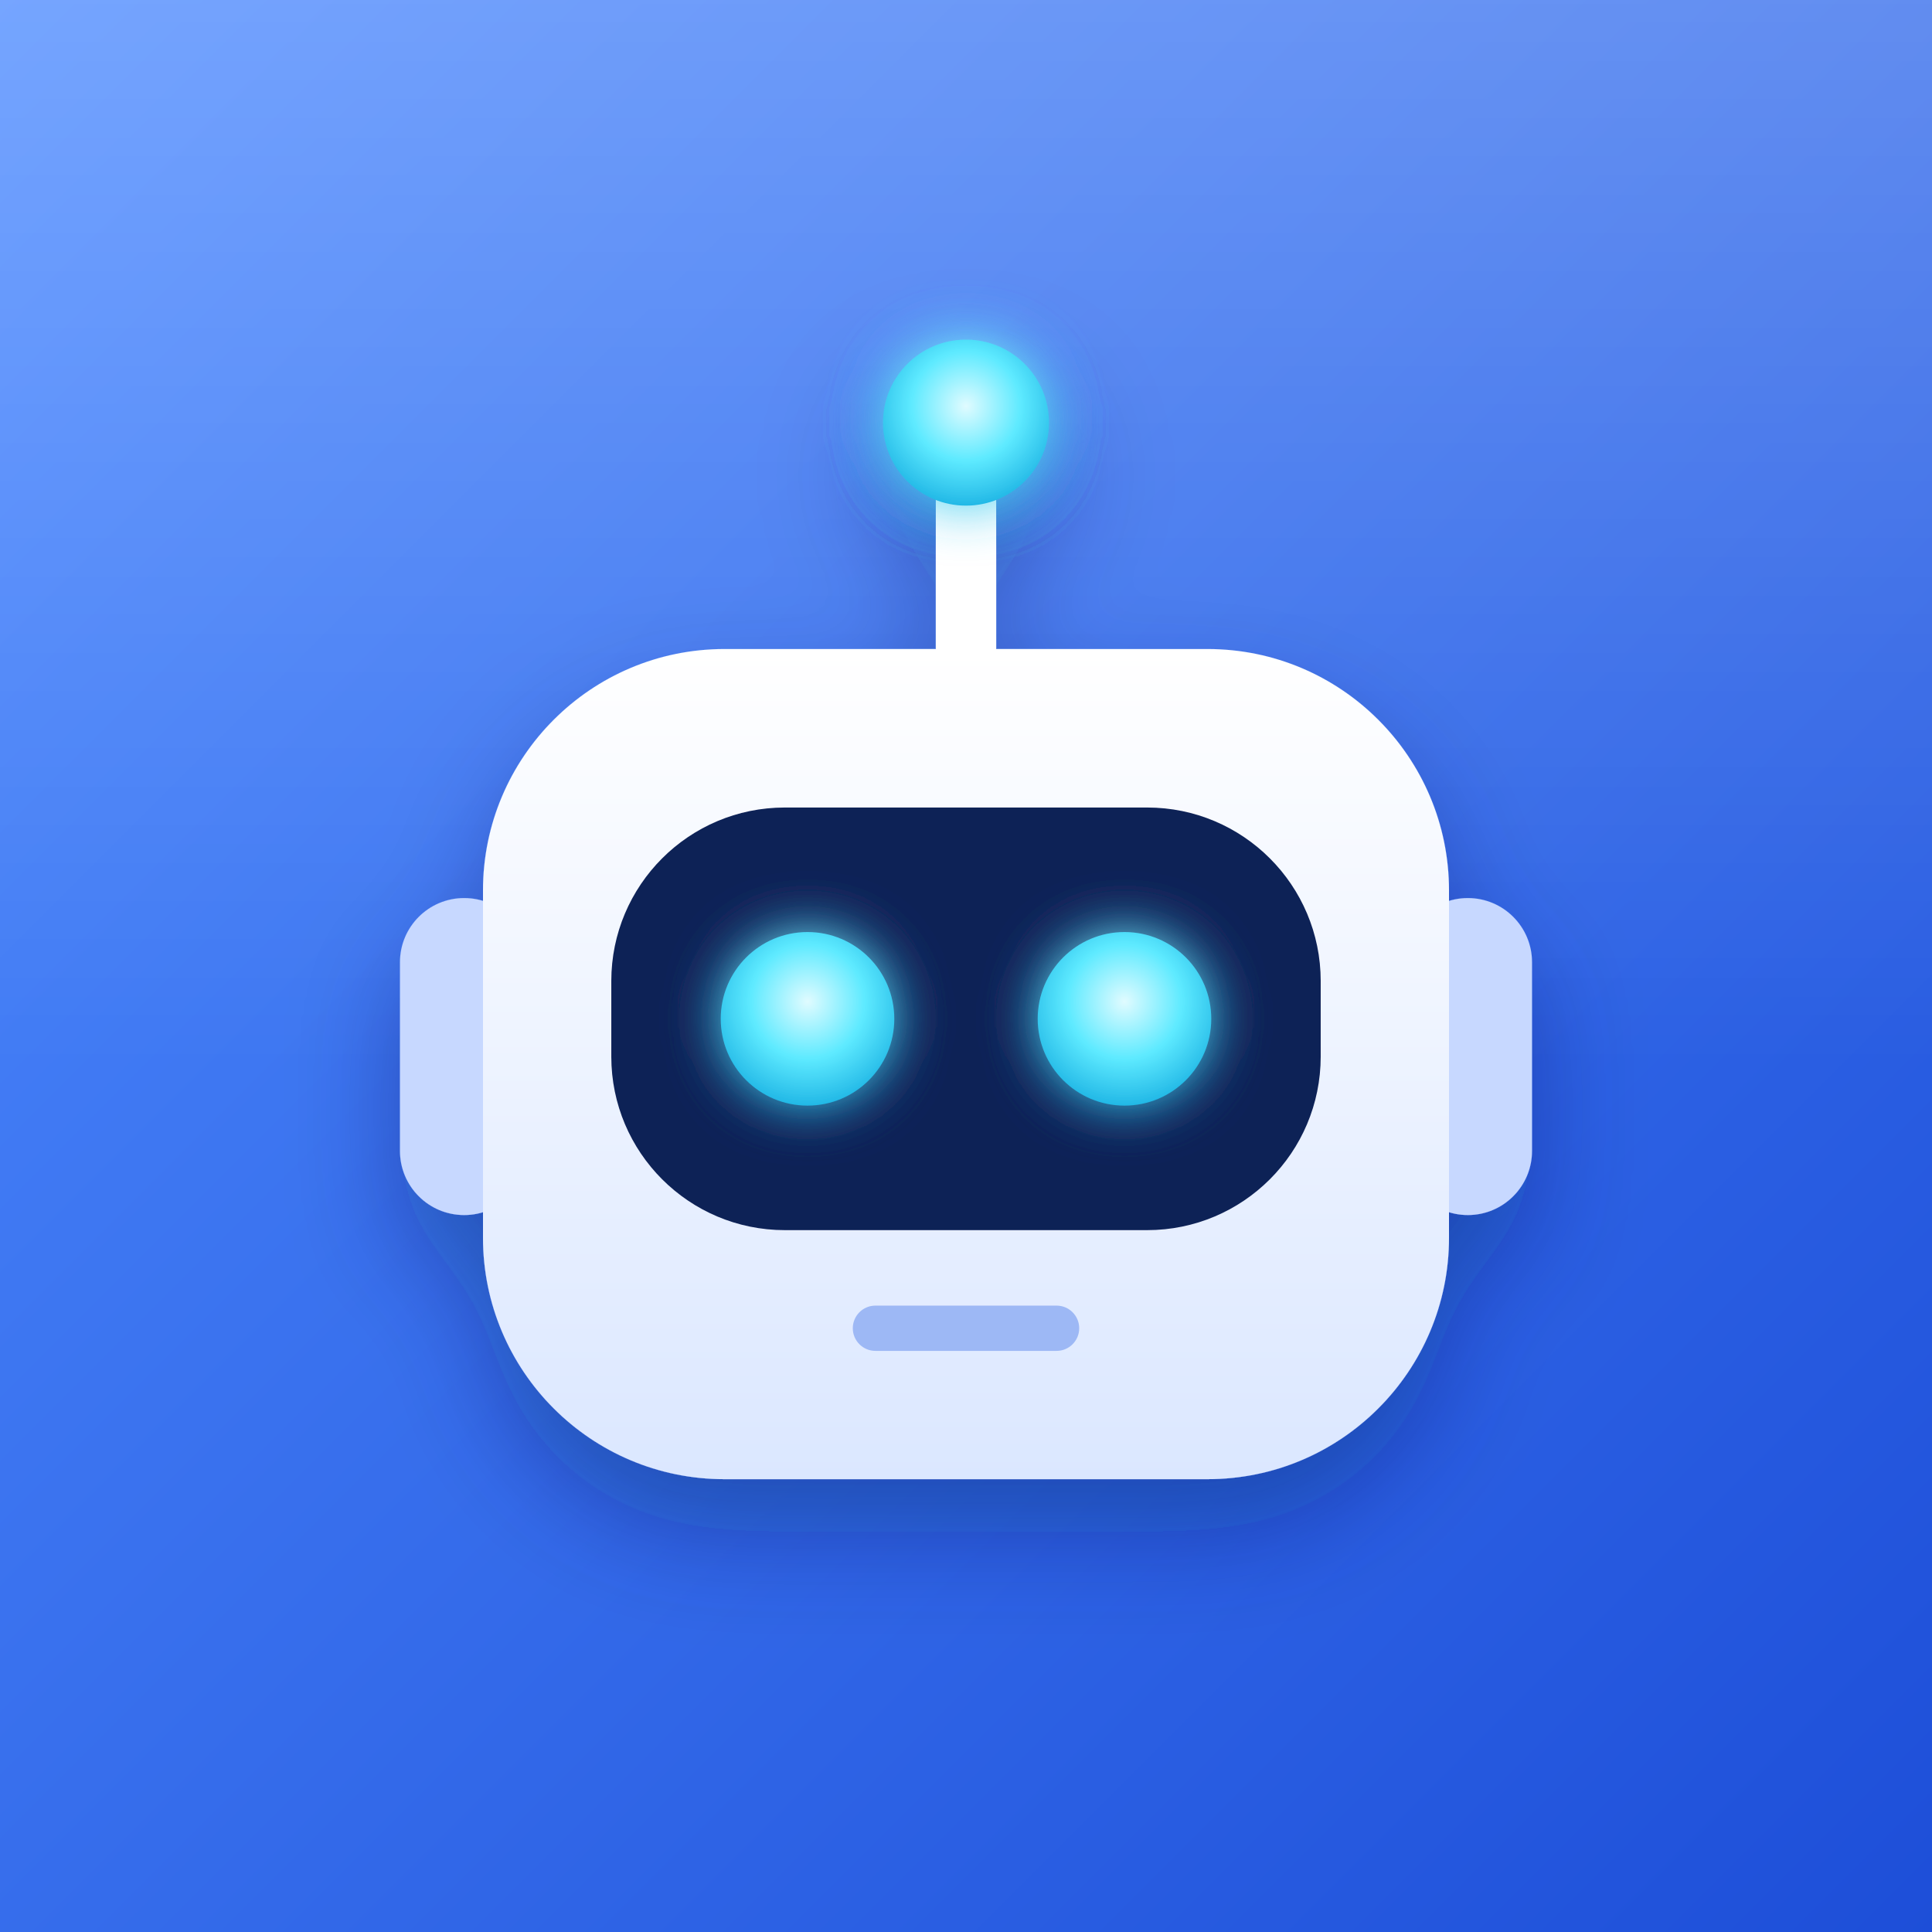
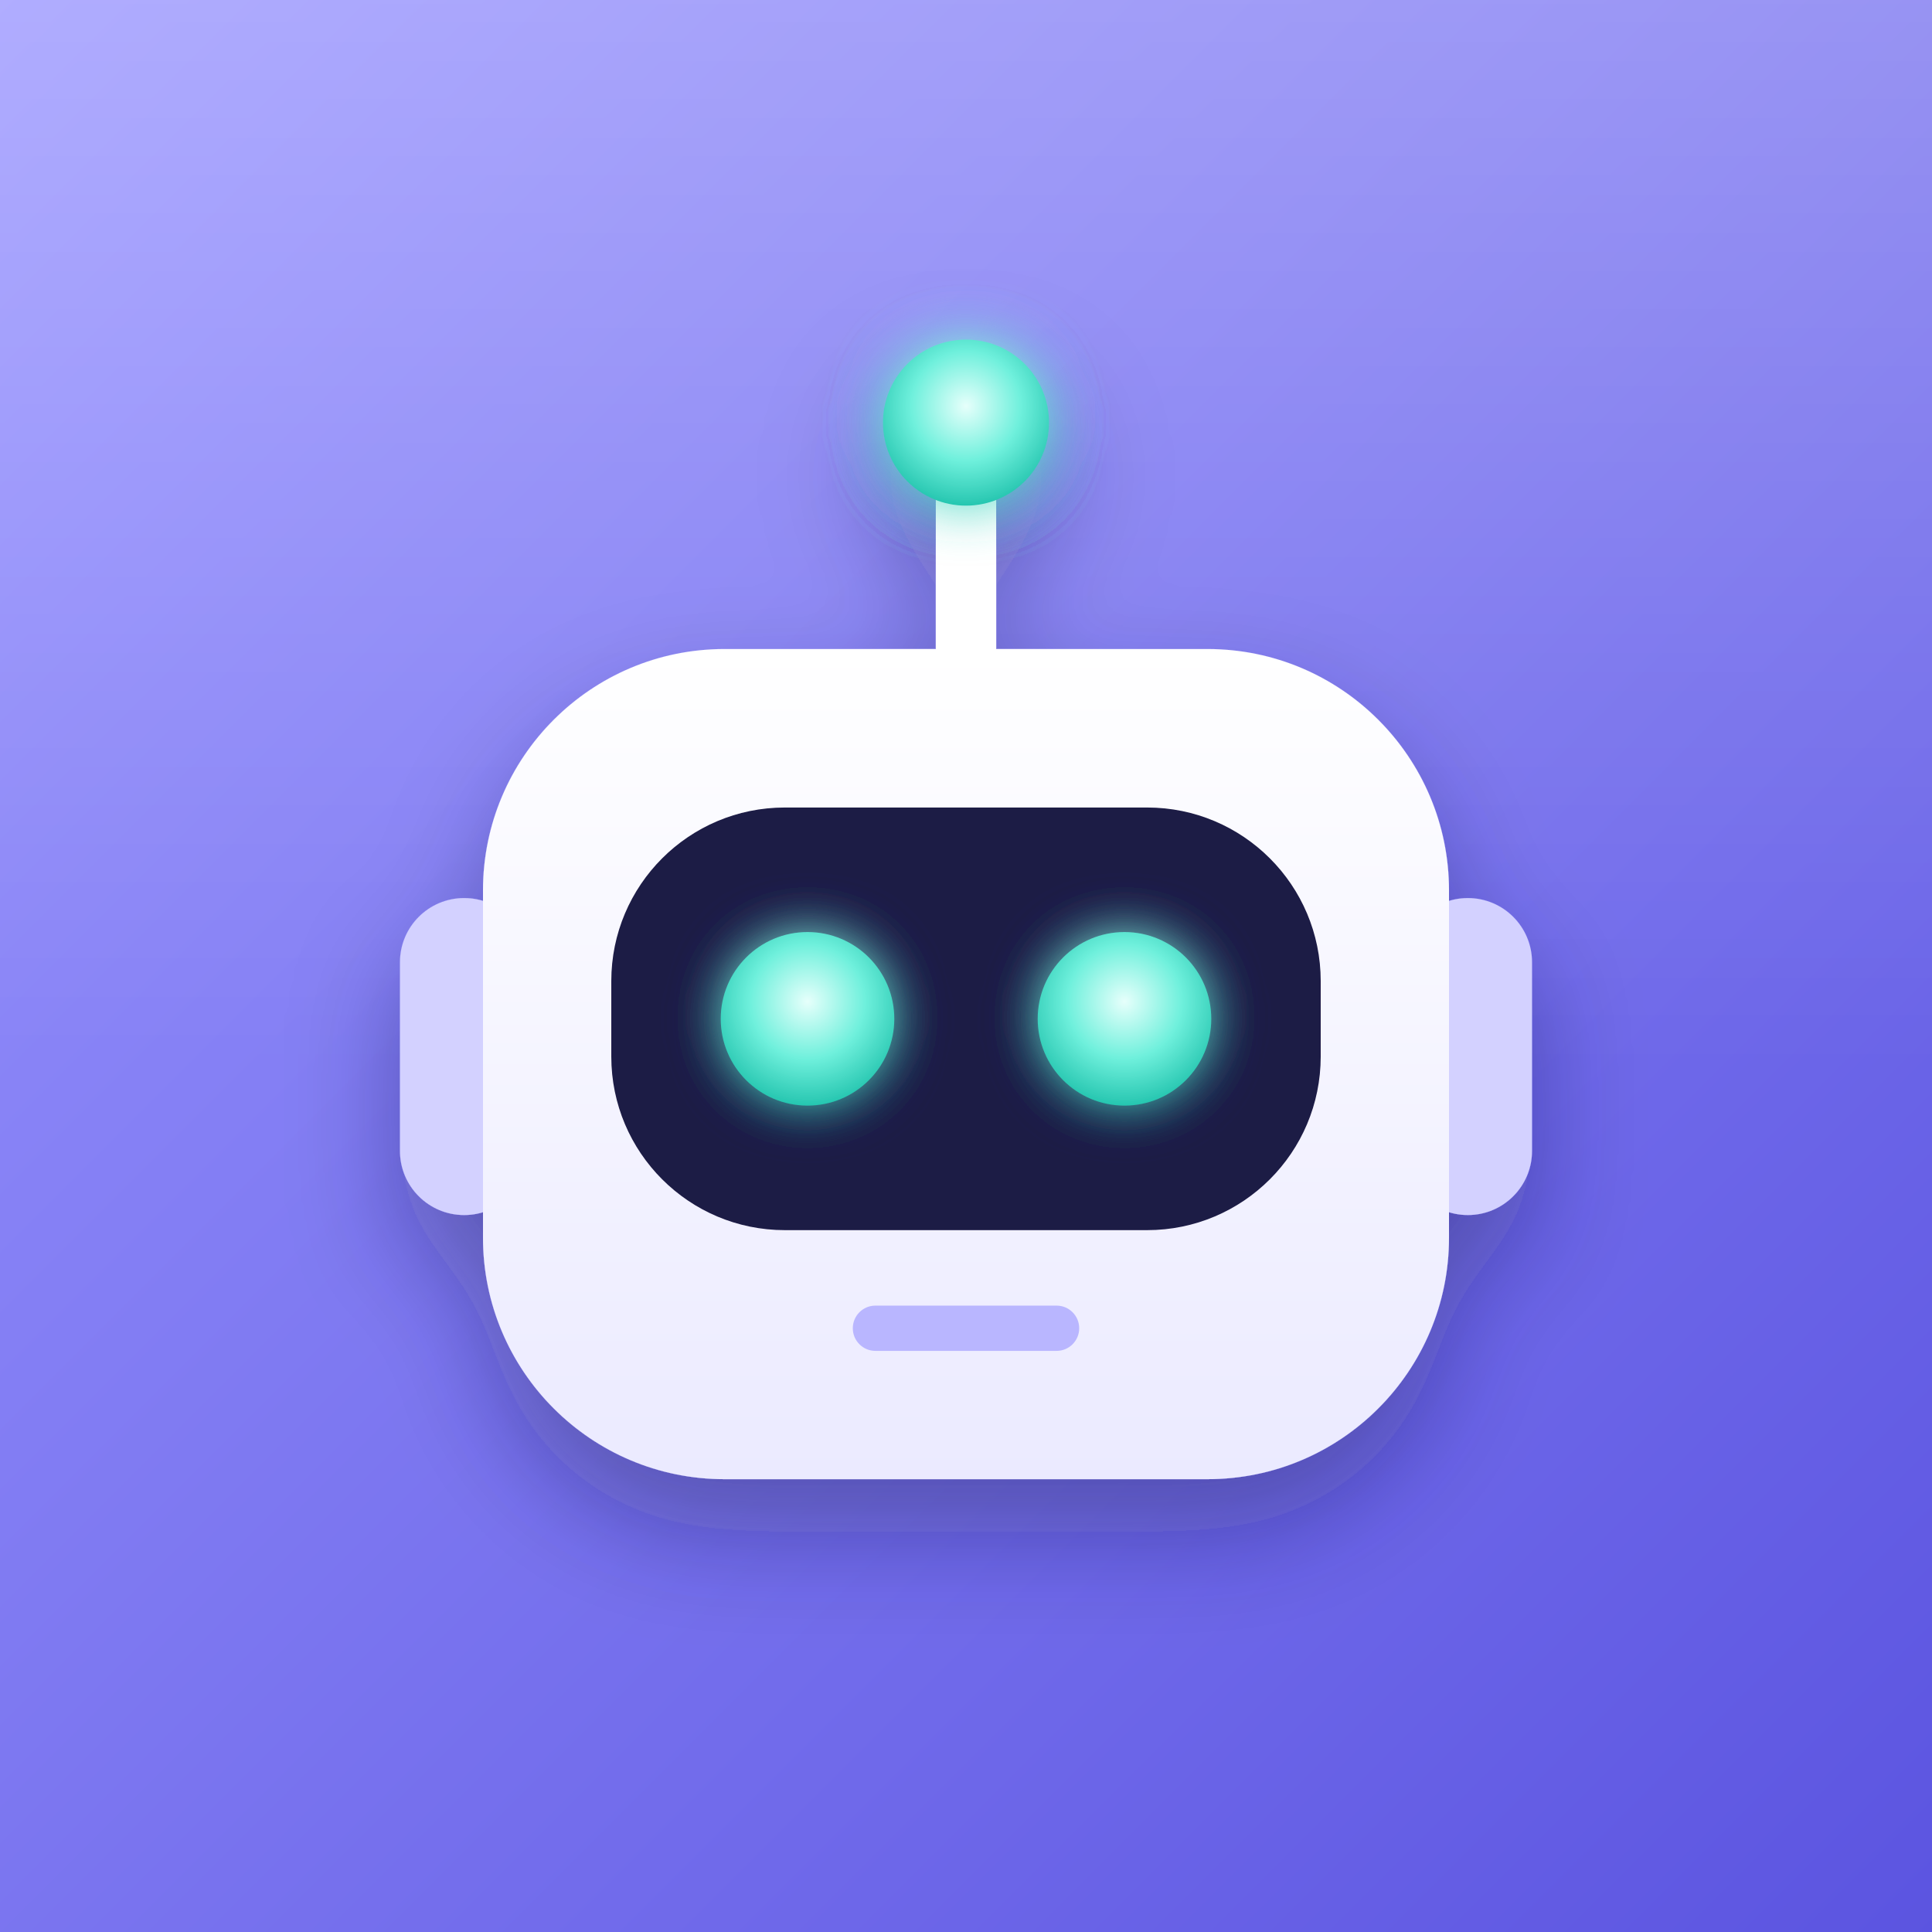
<svg xmlns="http://www.w3.org/2000/svg" width="152" height="152" viewBox="0 0 512 512">
  <defs>
    <linearGradient id="bg" x1="0" y1="0" x2="1" y2="1">
-       <stop offset="0" stop-color="#4f8cff" />
-       <stop offset="1" stop-color="#1d4ed8" />
+       <stop offset="0" stop-color="#9a96ff" />
+       <stop offset="1" stop-color="#5b54e0" />
    </linearGradient>
    <linearGradient id="head" x1="0" y1="0" x2="0" y2="1">
      <stop offset="0" stop-color="#ffffff" />
-       <stop offset="1" stop-color="#dbe7ff" />
+       <stop offset="1" stop-color="#ebeaff" />
    </linearGradient>
    <radialGradient id="eye" cx="0.5" cy="0.4" r="0.6">
-       <stop offset="0" stop-color="#e0fbff" />
-       <stop offset="0.55" stop-color="#5eeaff" />
-       <stop offset="1" stop-color="#22b8e6" />
+       <stop offset="0" stop-color="#e6fffb" />
+       <stop offset="0.55" stop-color="#6ff0dc" />
+       <stop offset="1" stop-color="#26c6b0" />
    </radialGradient>
    <linearGradient id="shine" x1="0" y1="0" x2="0" y2="1">
      <stop offset="0" stop-color="#ffffff" stop-opacity="0.22" />
      <stop offset="0.55" stop-color="#ffffff" stop-opacity="0" />
    </linearGradient>
    <filter id="glow" x="-50%" y="-50%" width="200%" height="200%">
      <feGaussianBlur stdDeviation="7" result="b" />
      <feMerge>
        <feMergeNode in="b" />
        <feMergeNode in="SourceGraphic" />
      </feMerge>
    </filter>
    <filter id="shadow" x="-20%" y="-20%" width="140%" height="150%">
-       <feDropShadow dx="0" dy="14" stdDeviation="14" flood-color="#0b1f5c" flood-opacity="0.35" />
+       <feDropShadow dx="0" dy="14" stdDeviation="14" flood-color="#1e1b4b" flood-opacity="0.35" />
    </filter>
  </defs>
  <rect width="512" height="512" rx="0" fill="url(#bg)" />
  <rect width="512" height="512" rx="0" fill="url(#shine)" />
  <g filter="url(#shadow)">
    <line x1="256" y1="176" x2="256" y2="124" stroke="#ffffff" stroke-width="16" stroke-linecap="round" />
    <circle cx="256" cy="112" r="22" fill="url(#eye)" filter="url(#glow)" />
-     <rect x="106" y="238" width="34" height="84" rx="17" fill="#c7d8ff" />
-     <rect x="372" y="238" width="34" height="84" rx="17" fill="#c7d8ff" />
+     <rect x="106" y="238" width="34" height="84" rx="17" fill="#d3d1ff" />
+     <rect x="372" y="238" width="34" height="84" rx="17" fill="#d3d1ff" />
    <rect x="128" y="172" width="256" height="220" rx="64" fill="url(#head)" />
-     <rect x="162" y="214" width="188" height="112" rx="46" fill="#0f2257" />
+     <rect x="162" y="214" width="188" height="112" rx="46" fill="#1c1a45" />
    <circle cx="214" cy="270" r="23" fill="url(#eye)" filter="url(#glow)" />
    <circle cx="298" cy="270" r="23" fill="url(#eye)" filter="url(#glow)" />
-     <rect x="226" y="346" width="60" height="12" rx="6" fill="#9db8f5" />
+     <rect x="226" y="346" width="60" height="12" rx="6" fill="#b9b6ff" />
  </g>
</svg>
